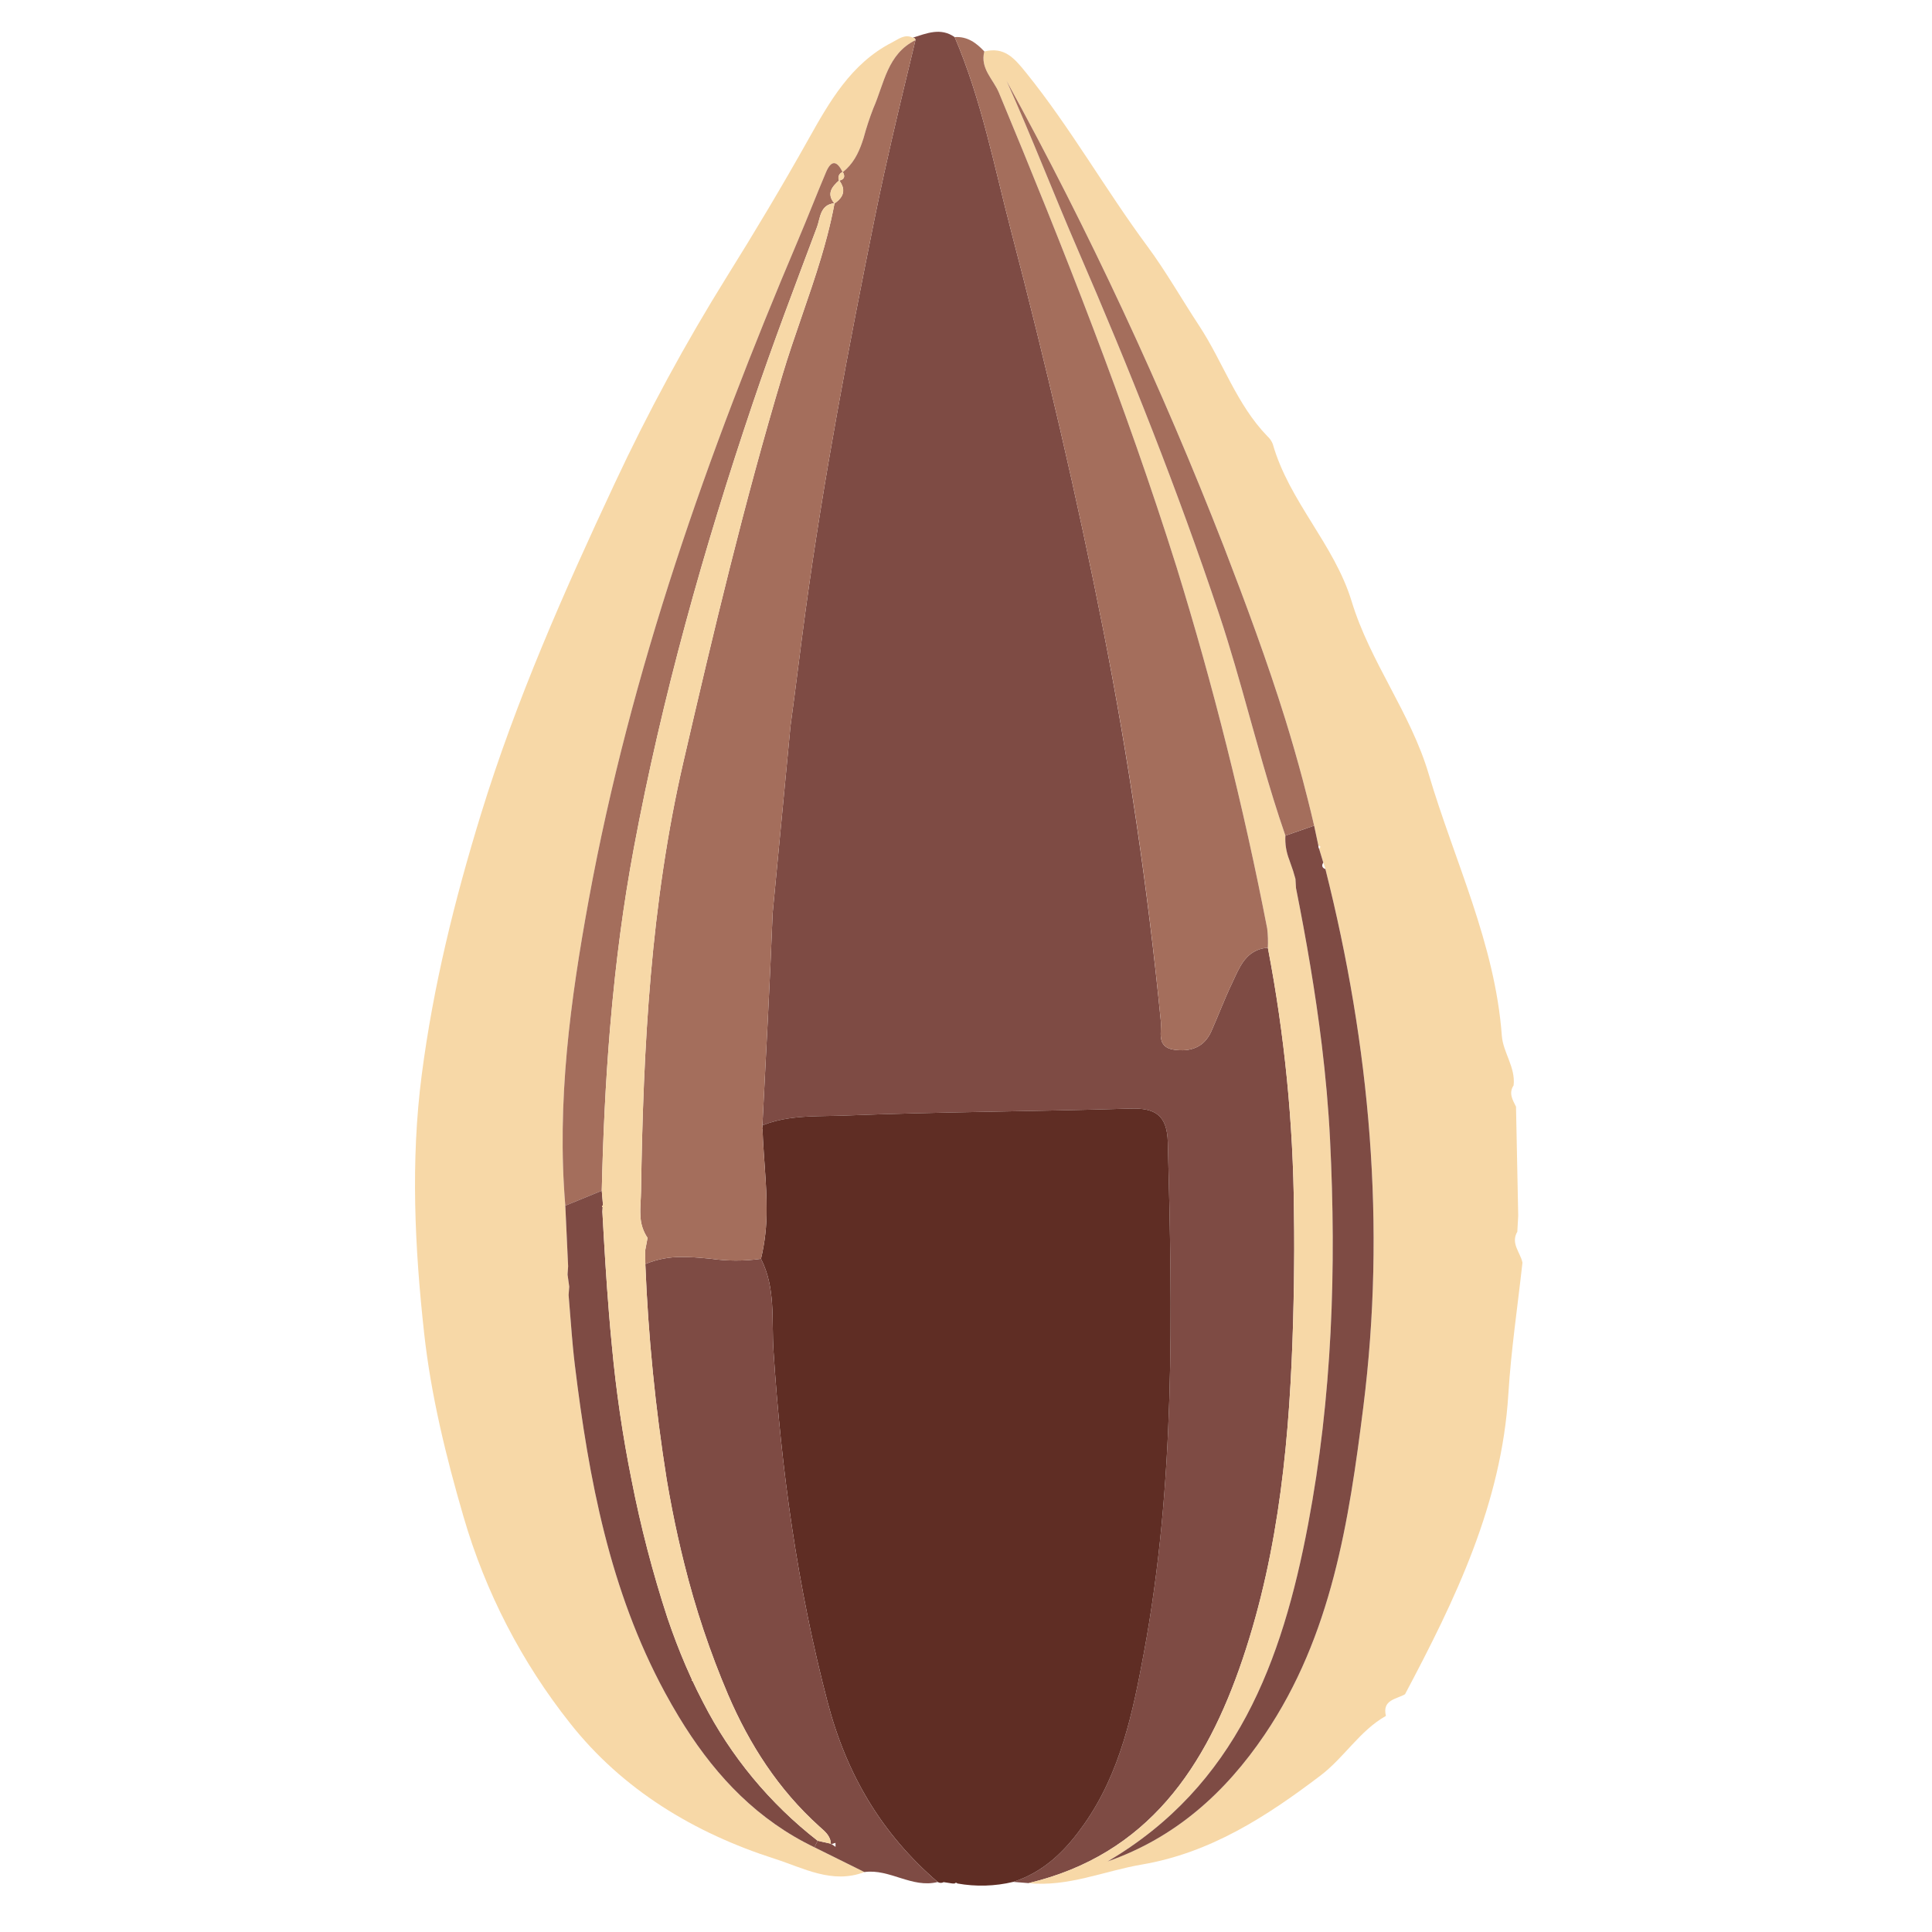
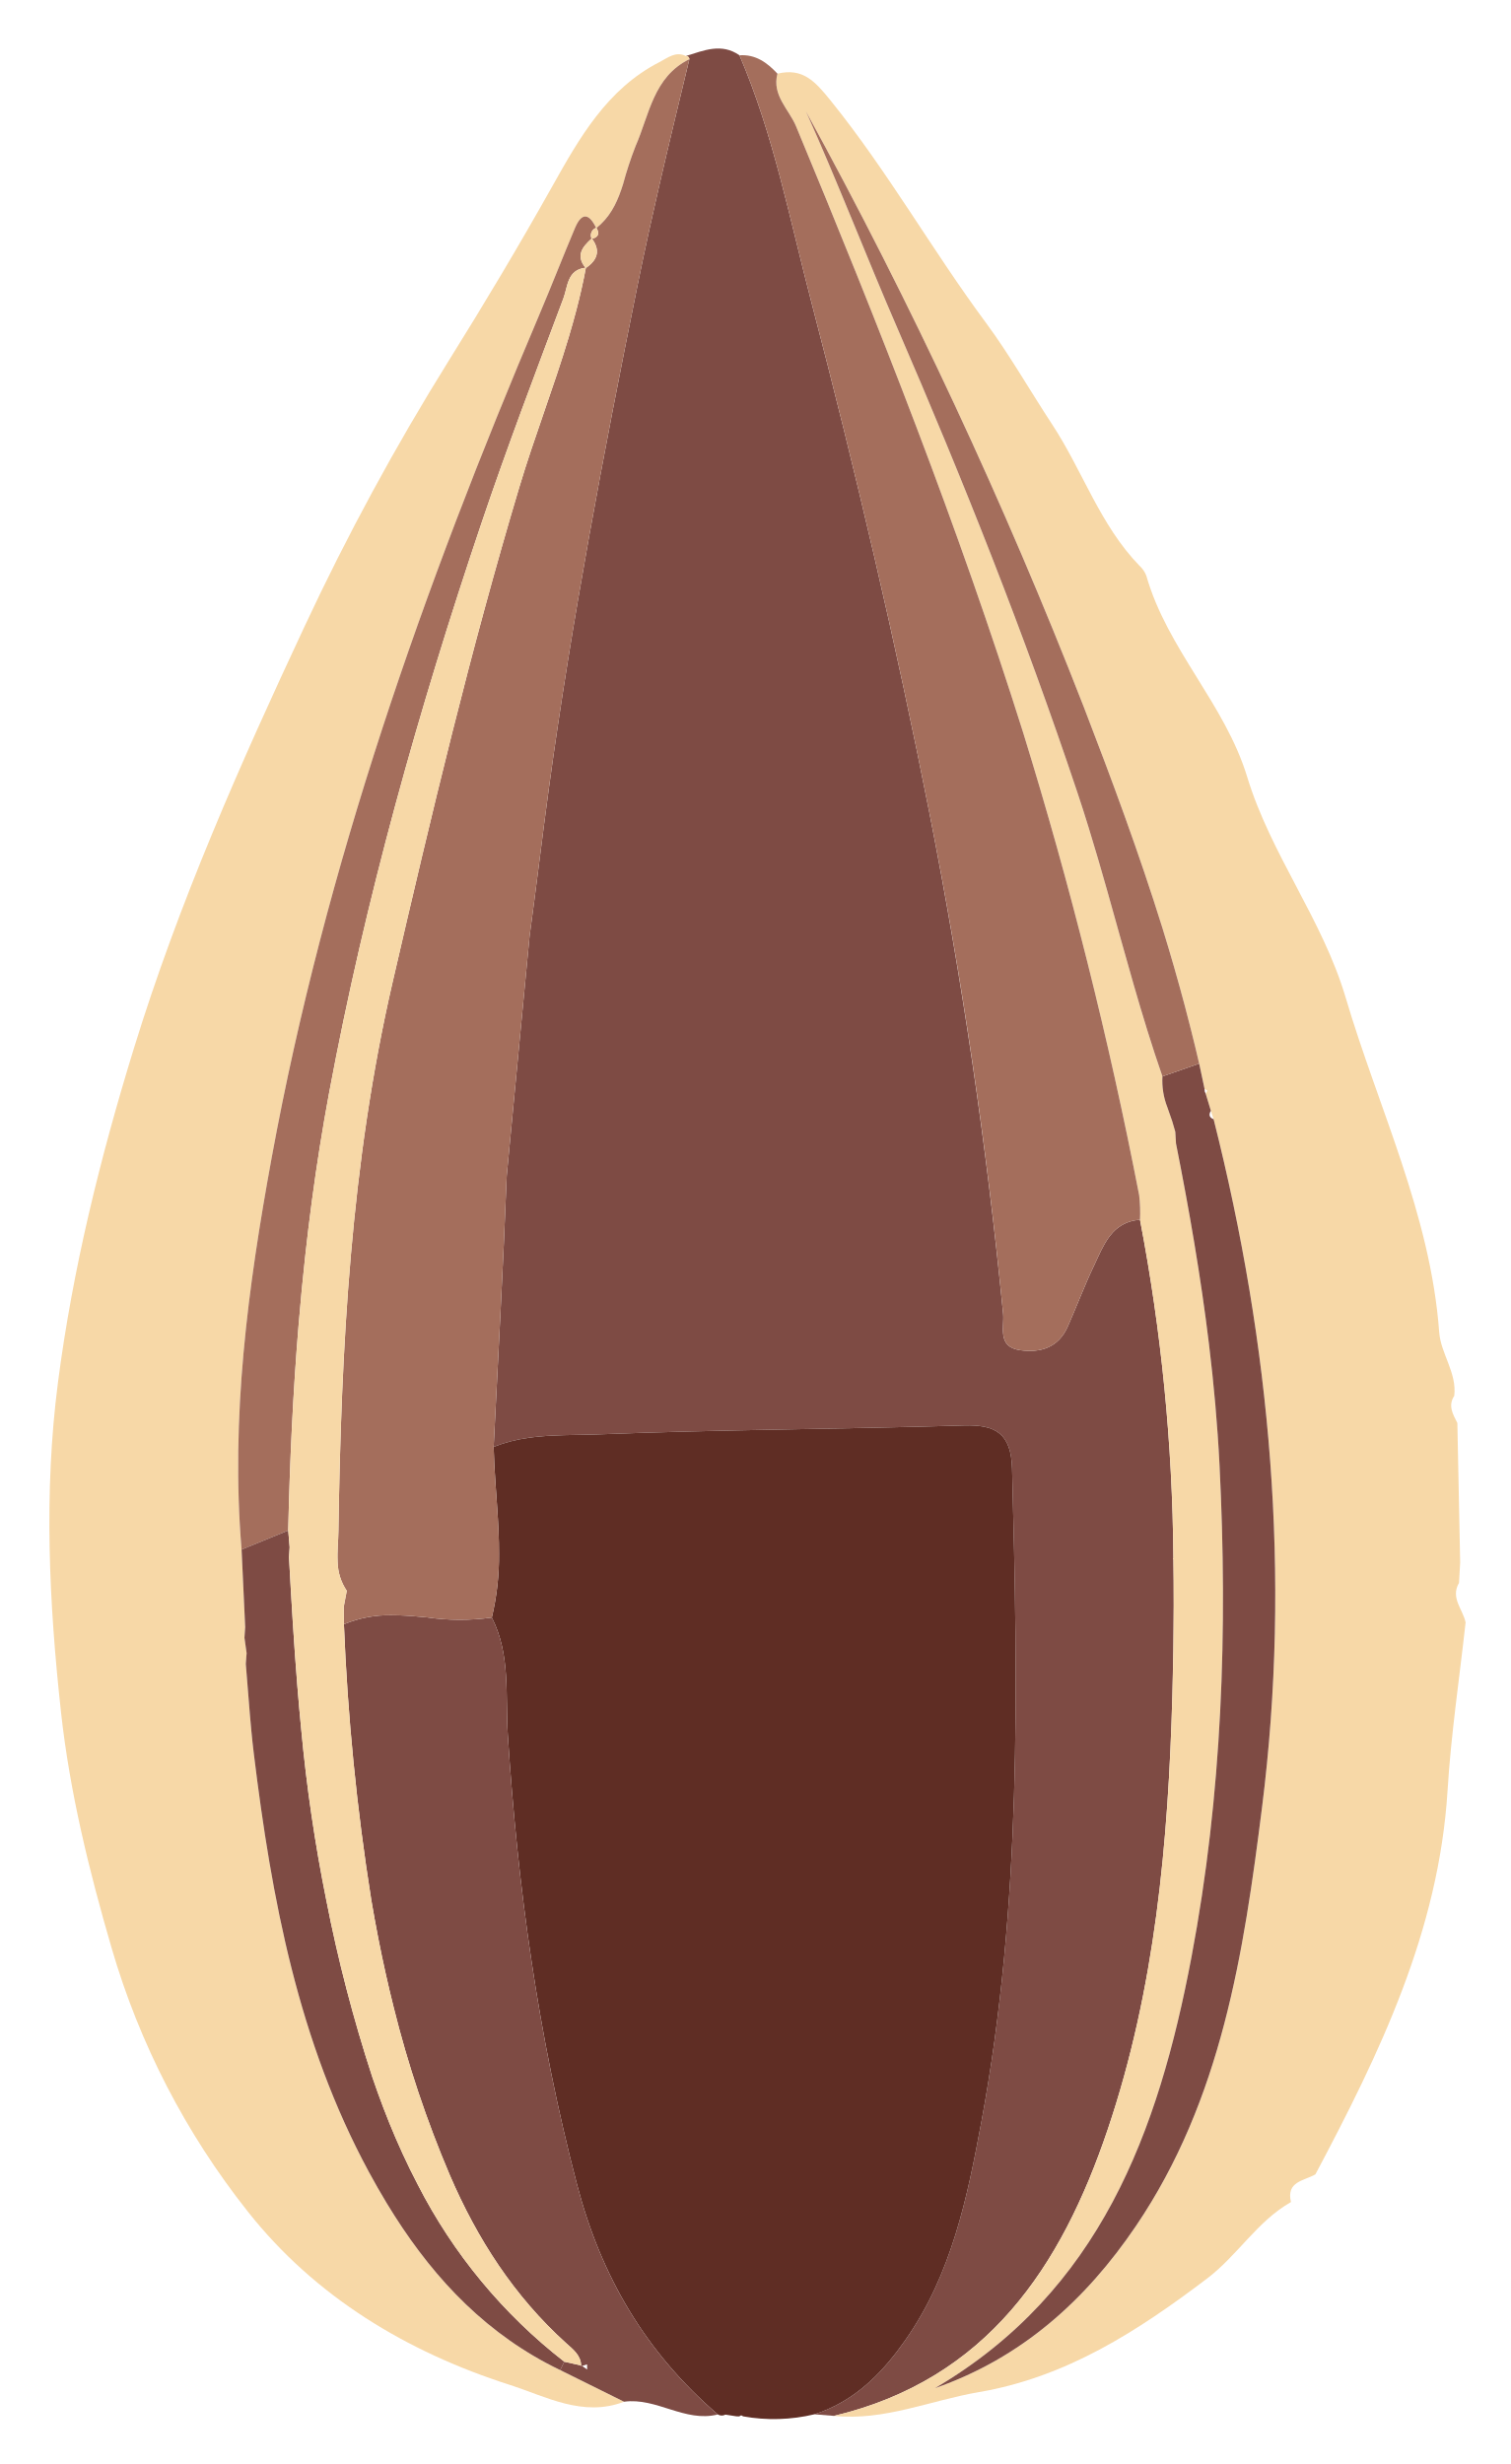
- <svg xmlns="http://www.w3.org/2000/svg" id="Layer_1" data-name="Layer 1" viewBox="0 0 500 500">
-   <defs>
-     <style>.cls-1{fill:none;}.cls-2{fill:#7e4b44;}.cls-3{fill:#5f2d24;}.cls-4{fill:#f7d8a7;}.cls-5{fill:#a46e5c;}</style>
-   </defs>
-   <path class="cls-1" d="M343.017,224.92q-.275-.847-.551-1.694C341.985,224.007,342.129,224.584,343.017,224.92Z" />
-   <path class="cls-1" d="M341.417,219.775l.114.375-.114-.375.324-.647s-.546-.342-.557-.348c.004.016.036.513.036.513Z" />
-   <path class="cls-1" d="M340.097,213.675l.01.046-.01-.046q-3.719,1.295-7.438,2.59Q336.379,214.97,340.097,213.675Z" />
-   <path class="cls-1" d="M177.297,446.909c8.357,13.088,18.854,24.142,33.483,31.181q6.465,3.198,12.929,6.396-6.464-3.198-12.925-6.399C196.151,471.05,185.654,459.996,177.297,446.909Z" />
-   <path class="cls-1" d="M167.214,322.338l-.103.543q.239-1.257.477-2.515A10.772,10.772,0,0,1,165.74,314.528a10.774,10.774,0,0,0,1.848,5.839Q167.4,321.353,167.214,322.338Z" />
-   <path class="cls-1" d="M147.293,332.781l.028.198-.022.289.022-.289Z" />
-   <path class="cls-1" d="M236.922,10.384l-0-0c-2.077,8.616-4.167,17.225-6.154,25.86C232.755,27.609,234.844,19,236.922,10.384Z" />
-   <path class="cls-1" d="M167.086,323.01l.024-.128.103-.543Z" />
-   <path class="cls-1" d="M332.659,216.265c-4.305-12.414-7.64-25.112-11.22-37.747,3.579,12.635,6.914,25.333,11.219,37.747a14.804,14.804,0,0,0,.996,6.222A14.795,14.795,0,0,1,332.659,216.265Z" />
-   <path class="cls-1" d="M216.221,476.928q-.503.163-1.005.326.511.354,1.021.707Q216.229,477.445,216.221,476.928Z" />
-   <path class="cls-1" d="M167.011,327.133a474.836,474.836,0,0,0,5.546,55.825,474.778,474.778,0,0,1-5.545-55.825,23.932,23.932,0,0,1,9.723-1.822A23.935,23.935,0,0,0,167.011,327.133Z" />
-   <path class="cls-2" d="M199.959,236.344c-.701,18.304-1.739,36.596-2.647,54.892a30.018,30.018,0,0,1,6.896-1.809c.778-.115,1.559-.207,2.342-.281.895-.084,1.792-.145,2.69-.191,3.143-.159,6.297-.128,9.395-.251,24.58-.975,49.194-1.039,73.784-1.799,6.628-.205,9.622,1.704,9.813,8.783,1.192,44.149,1.914,88.302-6.177,131.949-2.865,15.453-6.047,31.067-15.499,44.484-4.205,5.969-8.931,10.914-15.434,13.801a29.634,29.634,0,0,1-2.899,1.108q1.98.161,3.96.322c30.971-7.376,46.004-30.14,55.406-57.982,9.619-28.483,12.26-58.094,13.083-87.929q.251-9.073.272-18.131.006-4.906-.072-9.806a377.154,377.154,0,0,0-6.75-68.22,7.938,7.938,0,0,0-4.983,2.038,9.305,9.305,0,0,0-.959,1.031c-.053.066-.111.127-.163.194a13.356,13.356,0,0,0-.825,1.215c-.071.116-.142.233-.21.352q-.381.659-.724,1.352c-.516,1.039-.985,2.119-1.482,3.162-1.912,4.021-3.478,8.204-5.288,12.275-1.877,4.222-5.453,5.362-9.657,4.761-4.665-.668-3.145-4.688-3.408-7.365q-5.009-50.9-14.863-101.079c-6.851-34.702-14.934-69.207-23.887-103.429-4.398-16.811-7.689-34.066-14.607-50.189-3.648-2.558-7.241-.965-10.841.142a.65.65,0,0,1,.694.602l.002.038-0.0 0.0 0.0 0c-2.078,8.616-4.167,17.224-6.154,25.86q-.994,4.318-1.949,8.646-1.271,5.772-2.448,11.569c-6.82,33.736-13.247,67.524-17.9,101.633-1.352,9.907-2.525,19.838-3.884,29.744" />
-   <path class="cls-3" d="M265.122,485.923c6.502-2.887,11.229-7.832,15.434-13.801,9.452-13.417,12.634-29.031,15.499-44.484,8.091-43.647,7.369-87.8,6.177-131.949-.191-7.079-3.185-8.988-9.813-8.783-24.59.76-49.205.824-73.784,1.799-3.098.123-6.252.092-9.395.251-.898.045-1.795.106-2.69.191-.783.074-1.564.166-2.342.281a30.015,30.015,0,0,0-6.896,1.81c.113,4.842.575,9.688.858,14.532.095,1.615.169,3.229.205,4.843q.024,1.114.022,2.227a53.353,53.353,0,0,1-1.456,12.939c3.847,7.532,2.723,15.792,3.236,23.749,1.981,30.749,6.151,61.043,14.001,90.972,4.929,18.793,14.003,34.099,28.503,46.564a1.528,1.528,0,0,0,1.536.034l2.225.342.611.018a.432.432,0,0,1,.714-.015,35.241,35.241,0,0,0,14.457-.411l0-0h-0A29.624,29.624,0,0,0,265.122,485.923Z" />
-   <path class="cls-1" d="M209.239,288.956c-.898.045-1.795.106-2.69.191" />
-   <path class="cls-3" d="M204.207,289.427a30.018,30.018,0,0,0-6.896,1.809v0A30.015,30.015,0,0,1,204.207,289.427Z" />
-   <path class="cls-1" d="M206.549,289.147c-.783.074-1.564.166-2.342.281" />
-   <path class="cls-3" d="M262.222,487.031h0a29.634,29.634,0,0,0,2.899-1.108A29.624,29.624,0,0,1,262.222,487.031Z" />
-   <path class="cls-4" d="M392.343,286.411c-.88-1.76-1.954-3.498-.624-5.508.548-4.676-2.729-8.521-3.048-12.861-1.757-23.891-12.285-45.267-18.937-67.752-4.675-15.802-15.156-28.959-19.925-44.648-4.488-14.764-16.184-25.853-20.41-40.715a5.339,5.339,0,0,0-1.404-2.039c-7.976-8.215-11.492-19.225-17.667-28.605-4.45-6.76-8.653-14.154-13.345-20.486-10.923-14.739-19.949-30.772-31.501-45.065-3.11-3.848-5.592-6.653-10.736-5.413-1.161,4.395,2.336,7.216,3.773,10.674,16.778,40.364,32.838,81.001,45.961,122.722A891.121,891.121,0,0,1,327.949,240.302a30.168,30.168,0,0,1,.173,4.98l.002-0a377.319,377.319,0,0,1,6.748,68.222q.08,4.9.072,9.806-.01,9.057-.272,18.131c-.824,29.835-3.465,59.446-13.083,87.929-9.403,27.842-24.435,50.606-55.406,57.982,10.212,1.048,19.569-3.15,29.338-4.814,17.696-3.014,32.183-12.369,46.201-23.009,6.18-4.69,10.144-11.6,16.951-15.453-1.006-4.208,2.673-4.284,4.942-5.604,12.999-24.493,24.996-49.278,26.746-77.706.699-11.365,2.403-22.669,3.65-34-.537-2.651-3.117-4.961-1.333-7.999q.117-2.059.235-4.117M352.822,364.148c-3.711,29.488-8.182,59.163-25.524,84.766-10.222,15.092-23.166,26.704-40.655,32.823,33.328-19.607,45.176-51.755,51.893-87.238,6.244-32.982,7.348-66.185,5.68-99.549-.411-8.226-1.151-16.413-2.142-24.57-1.651-13.595-3.996-27.104-6.671-40.559q-.071-1.18-.141-2.361a41.299,41.299,0,0,0-1.315-4.12q-.15-.426-.295-.853a14.804,14.804,0,0,1-.996-6.222c-4.304-12.414-7.639-25.112-11.219-37.747-1.193-4.212-2.413-8.416-3.706-12.601q-1.108-3.587-2.294-7.152c-10.677-31.952-23.091-63.176-36.474-94.061-6.291-14.518-11.967-29.302-18.457-43.762A1022.448,1022.448,0,0,1,316.752,141.518c5.691,14.759,11.195,29.586,15.893,44.674q2.435,7.82,4.532,15.75.628,2.362,1.223,4.735.437,1.745.868,3.493.427,1.749.829,3.505h-0l.01.046q.537,2.527,1.077,5.051l.001.006c.011.007.557.348.557.348l-.324.647.114.375q.467,1.538.935,3.077l-0.0.001q.275.847.551,1.694c11.559,45.827,15.707,92.326,9.805,139.228Z" />
-   <path class="cls-4" d="M334.872,313.504a377.319,377.319,0,0,0-6.748-68.222l-.002 0v.002A377.154,377.154,0,0,1,334.872,313.504Z" />
-   <path class="cls-4" d="M334.872,313.504q.08,4.9.072,9.807Q334.95,318.404,334.872,313.504Z" />
-   <path class="cls-4" d="M177.297,446.909q-.836-1.309-1.644-2.644-1.847-3.051-3.562-6.228c-14.306-26.425-19.723-55.331-23.315-84.713-.184-1.508-.345-3.019-.49-4.531-.435-4.538-.733-9.093-1.131-13.635q.071-.944.144-1.889l.022-.289-.028-.198q-.204-1.459-.409-2.918.073-1.069.148-2.138-.365-7.85-.729-15.699c-2.245-26.78,1.287-53.148,6.099-79.357,10.85-59.097,30.726-115.362,54.126-170.493,2.485-5.855,4.786-11.789,7.263-17.648,1.37-3.241,2.873-2.89,4.258-.001.023-.011.035-.026.058-.037.009.016.014.03.023.046.314-.25.613-.507.892-.774.014-.013.025-.027.038-.04a13.234,13.234,0,0,0,1.528-1.755,15.433,15.433,0,0,0,1.208-1.968,21.216,21.216,0,0,0,.939-2.097c.278-.716.526-1.446.759-2.183a74.963,74.963,0,0,1,2.525-7.703c2.815-6.389,3.601-14.023,10.905-17.632a.65.65,0,0,0-.658-.642l-.038.002 0-0c-2.121-1.002-3.632.35-5.365,1.237-10.62,5.432-16.247,15.438-21.66,25.092-6.72,11.985-13.799,23.84-21.027,35.415a508.015,508.015,0,0,0-29.128,53.695c-13.006,27.793-25.483,55.936-34.569,85.49-6.83,22.213-12.357,44.526-15.341,67.547-2.893,22.312-1.806,44.661.627,66.781,1.765,16.054,5.639,31.917,10.223,47.622a156.008,156.008,0,0,0,27.542,53.339c13.613,17.259,32.168,28.43,53.03,35.11,7.339,2.35,14.823,6.604,23.152,3.413q-6.464-3.198-12.929-6.396C196.15,471.051,185.654,459.996,177.297,446.909Z" />
-   <path class="cls-4" d="M236.922,10.384l0-0a.65.65,0,0,0-.658-.642l-.038.002-0.0 0a.65.65,0,0,1,.695.602Z" />
-   <path class="cls-5" d="M285.561,163.22q9.891,50.1,14.863,101.079c.263,2.677-1.257,6.697,3.408,7.365,4.203.601,7.78-.539,9.657-4.761,1.81-4.071,3.376-8.255,5.288-12.275.496-1.043.966-2.123,1.482-3.162q.344-.693.724-1.352c.069-.119.139-.235.21-.352a13.356,13.356,0,0,1,.825-1.215c.052-.067.109-.128.163-.194a9.305,9.305,0,0,1,.959-1.031,7.945,7.945,0,0,1,4.983-2.04,30.167,30.167,0,0,0-.173-4.98,891.12,891.12,0,0,0-23.469-93.589c-13.123-41.721-29.182-82.358-45.961-122.722-1.437-3.458-4.934-6.278-3.773-10.674-2.08-2.23-4.41-3.944-7.679-3.716,6.918,16.124,10.209,33.379,14.607,50.189C270.627,94.014,278.71,128.518,285.561,163.22Z" />
-   <path class="cls-1" d="M322.18,248.353c-.053.066-.111.127-.163.194" />
-   <path class="cls-5" d="M328.121,245.284v-.002a7.945,7.945,0,0,0-4.983,2.04A7.938,7.938,0,0,1,328.121,245.284Z" />
-   <path class="cls-1" d="M321.192,249.762c-.071.116-.142.233-.21.352" />
-   <path class="cls-2" d="M214.177,440.499c-7.85-29.93-12.02-60.223-14.001-90.973-.513-7.957.611-16.217-3.236-23.749a46.104,46.104,0,0,1-13.122-.034c-1.896-.18-3.791-.352-5.682-.411q-.701-.022-1.402-.022a23.932,23.932,0,0,0-9.723,1.822,474.779,474.779,0,0,0,5.545,55.825q.667,3.936,1.434,7.852,1.367,6.961,3.091,13.854a224.662,224.662,0,0,0,11.355,33.938c5.546,12.927,13.022,24.52,23.53,34.016,1.392,1.258,2.972,2.408,3.054,4.529l.061.013.134.093q.503-.163,1.005-.326.008.517.016,1.034-.511-.354-1.021-.707l-.18.058c0-.058-.013-.108-.015-.165q-1.705-.379-3.409-.758-.412.847-.828,1.697,6.459,3.202,12.925,6.399c6.563-.904,12.302,4.261,18.971,2.578C228.18,474.598,219.106,459.292,214.177,440.499Z" />
-   <path class="cls-2" d="M215.081,477.162l-.045.151.18-.058-.134-.093-.061-.013v0Z" />
-   <path class="cls-5" d="M204.588,187.836c1.359-9.906,2.532-19.837,3.884-29.744,4.653-34.109,11.08-67.897,17.9-101.633q1.172-5.799,2.448-11.569.953-4.329,1.949-8.646c1.987-8.636,4.076-17.244,6.154-25.86v-0c-7.305,3.609-8.09,11.243-10.905,17.632a74.964,74.964,0,0,0-2.525,7.703c-.233.737-.481,1.467-.759,2.183a21.216,21.216,0,0,1-.939,2.097,15.427,15.427,0,0,1-1.208,1.968,13.229,13.229,0,0,1-1.528,1.755c-.013.013-.025.027-.038.04-.279.267-.578.524-.892.774.646,1.135.393,1.891-.909,2.203a5.372,5.372,0,0,1,.879,1.682c.469,1.652-.37,3.037-2.13,4.233v0q-.397,2.136-.876,4.246-.478,2.111-1.026,4.201-.734,2.809-1.571,5.588c-3.051,10.193-6.935,20.134-9.989,30.326-9.904,33.055-17.875,66.552-25.64,100.171-8.478,36.706-10.407,73.759-10.965,111.081-.008.505-.028,1.015-.053,1.527s-.054,1.027-.079,1.543c-.025.516-.046,1.033-.054,1.549q-.006.387-.002.774c.003.29.012.579.028.867a10.772,10.772,0,0,0,1.848,5.839q-.239,1.257-.477,2.515l-.038.2-.095.5q.016,1.776.033,3.551a23.935,23.935,0,0,1,9.723-1.822q.7-.001,1.402.022c1.89.06,3.786.232,5.682.411a46.104,46.104,0,0,0,13.122.034,53.353,53.353,0,0,0,1.456-12.939q.004-1.113-.022-2.227c-.035-1.614-.11-3.229-.205-4.843-.284-4.844-.746-9.69-.859-14.532l0-0c.908-18.296,1.946-36.588,2.647-54.892" />
-   <path class="cls-5" d="M167.073,323.082l.038-.2-.024.128Z" />
-   <path class="cls-5" d="M198.17,305.769c-.284-4.844-.745-9.69-.858-14.532v-0l-0.0 0C197.424,296.079,197.886,300.925,198.17,305.769Z" />
-   <path class="cls-1" d="M198.17,305.769c.095,1.615.169,3.229.205,4.843" />
-   <path class="cls-1" d="M218.128,44.536c.314-.25.613-.507.892-.774" />
-   <path class="cls-5" d="M219.058,43.722a13.229,13.229,0,0,0,1.528-1.755A13.234,13.234,0,0,1,219.058,43.722Z" />
-   <path class="cls-5" d="M220.586,41.967a15.427,15.427,0,0,0,1.208-1.968A15.433,15.433,0,0,1,220.586,41.967Z" />
-   <path class="cls-5" d="M183.818,325.744c-1.896-.18-3.791-.352-5.682-.411C180.026,325.392,181.922,325.564,183.818,325.744Z" />
-   <path class="cls-2" d="M342.466,223.227l-0-.001q-.467-1.538-.935-3.077l-.114-.375-.198-.482s-.032-.498-.036-.513l-.003-.002q-.537-2.528-1.074-5.055l-.01-.046q-3.719,1.295-7.438,2.59a14.795,14.795,0,0,0,.994,6.222q.144.427.295.853a41.299,41.299,0,0,1,1.315,4.12q.071,1.18.141,2.36c2.675,13.456,5.02,26.965,6.671,40.56.99,8.157,1.731,16.345,2.142,24.57,1.667,33.365.563,66.568-5.68,99.549-6.717,35.483-18.565,67.631-51.893,87.238,17.49-6.119,30.433-17.732,40.655-32.823,17.342-25.603,21.813-55.278,25.524-84.766,5.902-46.902,1.754-93.401-9.805-139.228C342.129,224.584,341.985,224.007,342.466,223.227Z" />
-   <path class="cls-2" d="M335.262,227.46q.07,1.181.141,2.361c2.675,13.455,5.021,26.964,6.671,40.559-1.651-13.595-3.996-27.104-6.671-40.56Q335.333,228.64,335.262,227.46Z" />
-   <path class="cls-2" d="M342.466,223.227l0-.001q-.468-1.538-.935-3.077.467,1.538.935,3.077Z" />
-   <path class="cls-2" d="M341.184,218.779l-.001-.006q-.541-2.522-1.077-5.051.537,2.528,1.074,5.055Z" />
-   <path class="cls-5" d="M340.097,213.675v-0q-.398-1.758-.829-3.505-.428-1.748-.868-3.493-.595-2.373-1.223-4.735-2.108-7.926-4.532-15.75c-4.698-15.088-10.202-29.916-15.893-44.674A1022.447,1022.447,0,0,0,260.508,20.942C266.999,35.402,272.675,50.186,278.966,64.704c13.382,30.885,25.797,62.109,36.474,94.061q1.191,3.564,2.294,7.152c1.292,4.185,2.513,8.389,3.706,12.601,3.579,12.635,6.915,25.333,11.22,37.747Q336.379,214.97,340.097,213.675Z" />
-   <path class="cls-1" d="M332.645,186.193q2.435,7.82,4.532,15.75" />
-   <path class="cls-5" d="M340.097,213.675h0q-.399-1.758-.829-3.505.427,1.749.829,3.505Z" />
-   <path class="cls-1" d="M339.267,210.17q-.428-1.748-.868-3.493" />
-   <path class="cls-5" d="M157.853,266.423q.576-6.936,1.331-13.854.607-5.534,1.34-11.057,1.471-11.044,3.51-22.032c7.324-39.176,18.081-77.457,30.81-115.185,5.162-15.3,10.918-30.402,16.591-45.524.873-2.327.752-5.771,4.463-6.171-2.014-2.46-.635-4.227,1.236-5.893a1.598,1.598,0,0,1,.773-2.124q.068-.032.139-.057c-1.384-2.889-2.887-3.24-4.258.001-2.477,5.859-4.777,11.792-7.263,17.648-23.4,55.132-43.276,111.397-54.126,170.493-4.812,26.209-8.344,52.577-6.099,79.357q4.719-1.932,9.437-3.863C156.06,294.214,156.7,280.294,157.853,266.423Z" />
-   <path class="cls-2" d="M181.974,440.579q-1.621-3.095-3.078-6.274-.73-1.589-1.422-3.197c-1.737-4.036-3.302-8.161-4.727-12.356a300.555,300.555,0,0,1-9.317-35.835,328.713,328.713,0,0,1-5.062-34.515q-.426-4.34-.776-8.689c-.706-8.697-1.22-17.416-1.693-26.135q.063-1.009.127-2.018-.143-1.699-.287-3.398-4.718,1.932-9.437,3.863.365,7.85.729,15.699-.073,1.069-.147,2.138.204,1.459.408,2.918l.028.198-.022.289q-.072.944-.143,1.888c.398,4.543.696,9.097,1.131,13.635.145,1.513.305,3.023.49,4.531,3.592,29.382,9.01,58.288,23.315,84.713q1.718,3.173,3.562,6.228.808,1.335,1.644,2.644c8.358,13.088,18.854,24.141,33.487,31.178q.418-.851.828-1.697A107.238,107.238,0,0,1,181.974,440.579Z" />
-   <path class="cls-2" d="M147.031,327.725q-.074,1.07-.148,2.138.206,1.459.409,2.918-.204-1.459-.408-2.918Q146.958,328.794,147.031,327.725Z" />
-   <path class="cls-2" d="M147.299,333.268q-.072.945-.144,1.889c.398,4.542.696,9.097,1.131,13.635-.435-4.538-.733-9.093-1.131-13.635Q147.227,334.213,147.299,333.268Z" />
-   <path class="cls-1" d="M210.783,478.087q.418-.851.828-1.697" />
-   <path class="cls-1" d="M155.739,308.162q-4.718,1.931-9.437,3.863" />
-   <path class="cls-1" d="M167.111,322.882l.103-.543" />
-   <path class="cls-1" d="M167.073,323.082l.038-.2" />
-   <path class="cls-4" d="M166.978,323.581l.076-.4.033-.172.127-.671q.187-.985.374-1.971a10.774,10.774,0,0,1-1.848-5.839c-.016-.288-.024-.578-.028-.867q-.005-.386.002-.774c.008-.516.029-1.033.054-1.549.025-.516.054-1.031.079-1.543.025-.512.045-1.022.053-1.527.559-37.321,2.487-74.375,10.965-111.081,7.765-33.619,15.736-67.116,25.64-100.171,3.054-10.192,6.938-20.134,9.989-30.326q.832-2.78,1.571-5.588.546-2.091,1.026-4.201.477-2.111.876-4.246l-.018.014c-.019-.023-.033-.045-.052-.068-3.711.4-3.59,3.845-4.463,6.171-5.673,15.122-11.428,30.224-16.591,45.524-12.729,37.727-23.486,76.009-30.81,115.185q-2.054,10.986-3.51,22.032-.736,5.522-1.34,11.057-.758,6.918-1.331,13.854c-1.153,13.871-1.792,27.792-2.114,41.74l-0.0 0q.143,1.699.287,3.398-.063,1.009-.126,2.018c.474,8.719.987,17.437,1.693,26.135q.353,4.349.776,8.689a328.713,328.713,0,0,0,5.062,34.515,300.555,300.555,0,0,0,9.317,35.835c1.425,4.195,2.99,8.32,4.727,12.356q.692,1.608,1.422,3.197,1.46,3.178,3.078,6.274a107.237,107.237,0,0,0,29.638,35.81l-0.0 0q1.705.38,3.409.758c-.082-2.122-1.662-3.271-3.054-4.529-10.508-9.497-17.985-21.09-23.53-34.016a224.66,224.66,0,0,1-11.355-33.938q-1.732-6.891-3.091-13.854-.769-3.916-1.434-7.852a474.836,474.836,0,0,1-5.546-55.825Q166.994,325.357,166.978,323.581Z" />
-   <path class="cls-4" d="M215.021,477.148c.002.057.015.107.015.165l.045-.151Z" />
-   <path class="cls-4" d="M215.021,477.148v-0q-1.705-.379-3.409-.758Q213.316,476.77,215.021,477.148Z" />
-   <path class="cls-4" d="M166.978,323.581q.016,1.776.033,3.551-.017-1.776-.033-3.551l.076-.4Z" />
-   <path class="cls-4" d="M167.054,323.182l-.076.4.095-.5.014-.072Z" />
-   <path class="cls-4" d="M155.739,308.162c.322-13.948.961-27.868,2.114-41.74-1.153,13.871-1.793,27.792-2.114,41.74Z" />
-   <path class="cls-1" d="M157.853,266.423q.576-6.936,1.331-13.854" />
-   <path class="cls-4" d="M155.899,313.578q.063-1.009.127-2.018-.143-1.699-.287-3.398.143,1.699.287,3.398Q155.962,312.569,155.899,313.578Z" />
-   <path class="cls-1" d="M172.746,418.752c1.425,4.195,2.99,8.32,4.727,12.356" />
-   <path class="cls-4" d="M181.974,440.579a107.239,107.239,0,0,0,29.638,35.811l0-0A107.237,107.237,0,0,1,181.974,440.579Z" />
-   <path class="cls-4" d="M178.895,434.305q1.46,3.178,3.078,6.274Q180.352,437.484,178.895,434.305Z" />
-   <path class="cls-1" d="M178.895,434.305q-.73-1.589-1.422-3.197" />
-   <path class="cls-4" d="M157.592,339.713c-.706-8.697-1.219-17.416-1.693-26.135q.063-1.009.126-2.018-.064,1.009-.127,2.018C156.372,322.297,156.886,331.016,157.592,339.713Z" />
-   <path class="cls-1" d="M158.367,348.402q-.426-4.34-.776-8.689" />
-   <path class="cls-4" d="M217.145,46.76c-.007-.019-.005-.034-.011-.052-1.871,1.666-3.249,3.433-1.236,5.893.029-.003.053-.01.083-.013V52.588l-.013.066c1.76-1.197,2.599-2.582,2.13-4.233a5.371,5.371,0,0,0-.879-1.682C217.193,46.745,217.173,46.754,217.145,46.76Z" />
-   <path class="cls-4" d="M218.099,48.421a5.372,5.372,0,0,0-.879-1.682v0A5.371,5.371,0,0,1,218.099,48.421Z" />
-   <path class="cls-4" d="M215.982,52.588v-0l-.007.018Z" />
-   <path class="cls-4" d="M215.975,52.605l-.024.063.018-.014v-0l.013-.066Z" />
-   <path class="cls-4" d="M215.982,52.588c-.03.003-.054.01-.083.013.019.023.033.045.052.068l.024-.063Z" />
-   <path class="cls-1" d="M215.95,52.668l.024-.063" />
-   <path class="cls-4" d="M217.134,46.708l.041-.037h0l0-0c.018.023.027.045.044.068,1.302-.312,1.554-1.068.909-2.203-.019.015-.035.032-.054.046l-.028-.056a1.598,1.598,0,0,0-.969,2.042Q217.102,46.639,217.134,46.708Z" />
-   <path class="cls-4" d="M218.089,44.536l-.015.046c.019-.015.035-.031.054-.046-.019.015-.035.031-.054.046Z" />
-   <path class="cls-4" d="M218.074,44.582c.019-.015.035-.031.054-.046-.009-.016-.014-.03-.023-.046l-.015.046Z" />
-   <path class="cls-4" d="M218.089,44.536l.015-.046c-.023.011-.036.026-.058.037l.028.056Z" />
-   <path class="cls-4" d="M217.175,46.67c.018.023.027.045.044.068V46.739c-.017-.023-.026-.045-.044-.068Z" />
-   <path class="cls-4" d="M217.145,46.76c.027-.006.047-.015.074-.021-.017-.023-.026-.045-.044-.068l-.015.045Z" />
-   <path class="cls-4" d="M217.16,46.715l.015-.045-.041.037c.006.019.004.034.011.052Z" />
-   <path class="cls-4" d="M217.175,46.67h-0l-.015.045Z" />
+ <svg xmlns="http://www.w3.org/2000/svg" viewBox="97.41 -1.59 305.68 498.68">
+   <path d="m343.017 224.92q-.275-.847-.551-1.694c-.481.78-.337 1.357.551 1.694zm-1.6-5.146.114.375-.114-.375.324-.647s-.546-.342-.557-.348c.004.016.036.513.036.513zm-1.321-6.099.01.046-.01-.046q-3.719 1.295-7.438 2.59 3.72-1.295 7.438-2.59zm-162.8 233.233c8.357 13.088 18.854 24.142 33.483 31.181q6.465 3.198 12.929 6.396-6.464-3.198-12.925-6.399c-14.632-7.037-25.129-18.09-33.487-31.178zm-10.083-124.57-.103.543q.239-1.257.477-2.515a10.772 10.772 0 0 1 -1.848-5.839 10.774 10.774 0 0 0 1.848 5.839q-.187.986-.374 1.971zm-19.921 10.443.028.198-.022.289.022-.289zm89.629-322.397-0-0c-2.077 8.616-4.167 17.225-6.154 25.86 1.987-8.635 4.076-17.244 6.154-25.86z" fill="none" />
+   <path d="m167.086 323.01.024-.128.103-.543zm165.572-106.745c-4.305-12.414-7.64-25.112-11.22-37.747 3.579 12.635 6.914 25.333 11.219 37.747a14.804 14.804 0 0 0 .996 6.222 14.795 14.795 0 0 1 -.994-6.222zm-116.437 260.663q-.503.163-1.005.326.511.354 1.021.707-.008-.517-.016-1.034zm-49.21-149.795a474.836 474.836 0 0 0 5.546 55.825 474.778 474.778 0 0 1 -5.545-55.825 23.932 23.932 0 0 1 9.723-1.822 23.935 23.935 0 0 0 -9.723 1.822z" fill="none" />
+   <path d="m199.959 236.344c-.701 18.304-1.739 36.596-2.647 54.892a30.018 30.018 0 0 1 6.896-1.809c.778-.115 1.559-.207 2.342-.281.895-.084 1.792-.145 2.69-.191 3.143-.159 6.297-.128 9.395-.251 24.58-.975 49.194-1.039 73.784-1.799 6.628-.205 9.622 1.704 9.813 8.783 1.192 44.149 1.914 88.302-6.177 131.949-2.865 15.453-6.047 31.067-15.499 44.484-4.205 5.969-8.931 10.914-15.434 13.801a29.634 29.634 0 0 1 -2.899 1.108q1.98.161 3.96.322c30.971-7.376 46.004-30.14 55.406-57.982 9.619-28.483 12.26-58.094 13.083-87.929q.251-9.073.272-18.131.006-4.906-.072-9.806a377.154 377.154 0 0 0 -6.75-68.22 7.938 7.938 0 0 0 -4.983 2.038 9.305 9.305 0 0 0 -.959 1.031c-.053.066-.111.127-.163.194a13.356 13.356 0 0 0 -.825 1.215c-.071.116-.142.233-.21.352q-.381.659-.724 1.352c-.516 1.039-.985 2.119-1.482 3.162-1.912 4.021-3.478 8.204-5.288 12.275-1.877 4.222-5.453 5.362-9.657 4.761-4.665-.668-3.145-4.688-3.408-7.365q-5.009-50.9-14.863-101.079c-6.851-34.702-14.934-69.207-23.887-103.429-4.398-16.811-7.689-34.066-14.607-50.189-3.648-2.558-7.241-.965-10.841.142a.65.65 0 0 1 .694.602l.002.038-0.0 0.0 0.0 0c-2.078 8.616-4.167 17.224-6.154 25.86q-.994 4.318-1.949 8.646-1.271 5.772-2.448 11.569c-6.82 33.736-13.247 67.524-17.9 101.633-1.352 9.907-2.525 19.838-3.884 29.744" fill="#7e4b44" />
+   <path d="m265.122 485.923c6.502-2.887 11.229-7.832 15.434-13.801 9.452-13.417 12.634-29.031 15.499-44.484 8.091-43.647 7.369-87.8 6.177-131.949-.191-7.079-3.185-8.988-9.813-8.783-24.59.76-49.205.824-73.784 1.799-3.098.123-6.252.092-9.395.251-.898.045-1.795.106-2.69.191-.783.074-1.564.166-2.342.281a30.015 30.015 0 0 0 -6.896 1.81c.113 4.842.575 9.688.858 14.532.095 1.615.169 3.229.205 4.843q.024 1.114.022 2.227a53.353 53.353 0 0 1 -1.456 12.939c3.847 7.532 2.723 15.792 3.236 23.749 1.981 30.749 6.151 61.043 14.001 90.972 4.929 18.793 14.003 34.099 28.503 46.564a1.528 1.528 0 0 0 1.536.034l2.225.342.611.018a.432.432 0 0 1 .714-.015 35.241 35.241 0 0 0 14.457-.411l0-0h-0a29.624 29.624 0 0 0 2.899-1.108z" fill="#5f2d24" />
+   <path d="m209.239 288.956c-.898.045-1.795.106-2.69.191" fill="none" />
+   <path d="m204.207 289.427a30.018 30.018 0 0 0 -6.896 1.809v0a30.015 30.015 0 0 1 6.896-1.81z" fill="#5f2d24" />
+   <path d="m206.549 289.147c-.783.074-1.564.166-2.342.281" fill="none" />
+   <path d="m262.222 487.031h0a29.634 29.634 0 0 0 2.899-1.108 29.624 29.624 0 0 1 -2.899 1.108z" fill="#5f2d24" />
+   <path d="m392.343 286.411c-.88-1.76-1.954-3.498-.624-5.508.548-4.676-2.729-8.521-3.048-12.861-1.757-23.891-12.285-45.267-18.937-67.752-4.675-15.802-15.156-28.959-19.925-44.648-4.488-14.764-16.184-25.853-20.41-40.715a5.339 5.339 0 0 0 -1.404-2.039c-7.976-8.215-11.492-19.225-17.667-28.605-4.45-6.76-8.653-14.154-13.345-20.486-10.923-14.739-19.949-30.772-31.501-45.065-3.11-3.848-5.592-6.653-10.736-5.413-1.161 4.395 2.336 7.216 3.773 10.674 16.778 40.364 32.838 81.001 45.961 122.722a891.121 891.121 0 0 1 23.469 93.589 30.168 30.168 0 0 1 .173 4.98l.002-0a377.319 377.319 0 0 1 6.748 68.222q.08 4.9.072 9.806-.01 9.057-.272 18.131c-.824 29.835-3.465 59.446-13.083 87.929-9.403 27.842-24.435 50.606-55.406 57.982 10.212 1.048 19.569-3.15 29.338-4.814 17.696-3.014 32.183-12.369 46.201-23.009 6.18-4.69 10.144-11.6 16.951-15.453-1.006-4.208 2.673-4.284 4.942-5.604 12.999-24.493 24.996-49.278 26.746-77.706.699-11.365 2.403-22.669 3.65-34-.537-2.651-3.117-4.961-1.333-7.999q.117-2.059.235-4.117m-40.089 49.499c-3.711 29.488-8.182 59.163-25.524 84.766-10.222 15.092-23.166 26.704-40.655 32.823 33.328-19.607 45.176-51.755 51.893-87.238 6.244-32.982 7.348-66.185 5.68-99.549-.411-8.226-1.151-16.413-2.142-24.57-1.651-13.595-3.996-27.104-6.671-40.559q-.071-1.18-.141-2.361a41.299 41.299 0 0 0 -1.315-4.12q-.15-.426-.295-.853a14.804 14.804 0 0 1 -.996-6.222c-4.304-12.414-7.639-25.112-11.219-37.747-1.193-4.212-2.413-8.416-3.706-12.601q-1.108-3.587-2.294-7.152c-10.677-31.952-23.091-63.176-36.474-94.061-6.291-14.518-11.967-29.302-18.457-43.762a1022.448 1022.448 0 0 1 56.244 120.576c5.691 14.759 11.195 29.586 15.893 44.674q2.435 7.82 4.532 15.75.628 2.362 1.223 4.735.437 1.745.868 3.493.427 1.749.829 3.505h-0l.01.046q.537 2.527 1.077 5.051l.001.006c.011.007.557.348.557.348l-.324.647.114.375q.467 1.538.935 3.077l-0.0.001q.275.847.551 1.694c11.559 45.827 15.707 92.326 9.805 139.228z" fill="#f7d8a7" />
+   <path d="m334.872 313.504a377.319 377.319 0 0 0 -6.748-68.222l-.002 0v.002a377.154 377.154 0 0 1 6.75 68.22zm0 0q.08 4.9.072 9.807.006-4.906-.072-9.807zm-157.575 133.405q-.836-1.309-1.644-2.644-1.847-3.051-3.562-6.228c-14.306-26.425-19.723-55.331-23.315-84.713-.184-1.508-.345-3.019-.49-4.531-.435-4.538-.733-9.093-1.131-13.635q.071-.944.144-1.889l.022-.289-.028-.198q-.204-1.459-.409-2.918.073-1.069.148-2.138-.365-7.85-.729-15.699c-2.245-26.78 1.287-53.148 6.099-79.357 10.85-59.097 30.726-115.362 54.126-170.493 2.485-5.855 4.786-11.789 7.263-17.648 1.37-3.241 2.873-2.89 4.258-.001.023-.011.035-.026.058-.037.009.016.014.03.023.046.314-.25.613-.507.892-.774.014-.013.025-.027.038-.04a13.234 13.234 0 0 0 1.528-1.755 15.433 15.433 0 0 0 1.208-1.968 21.216 21.216 0 0 0 .939-2.097c.278-.716.526-1.446.759-2.183a74.963 74.963 0 0 1 2.525-7.703c2.815-6.389 3.601-14.023 10.905-17.632a.65.65 0 0 0 -.658-.642l-.038.002 0-0c-2.121-1.002-3.632.35-5.365 1.237-10.62 5.432-16.247 15.438-21.66 25.092-6.72 11.985-13.799 23.84-21.027 35.415a508.015 508.015 0 0 0 -29.128 53.695c-13.006 27.793-25.483 55.936-34.569 85.49-6.83 22.213-12.357 44.526-15.341 67.547-2.893 22.312-1.806 44.661.627 66.781 1.765 16.054 5.639 31.917 10.223 47.622a156.008 156.008 0 0 0 27.542 53.339c13.613 17.259 32.168 28.43 53.03 35.11 7.339 2.35 14.823 6.604 23.152 3.413q-6.464-3.198-12.929-6.396c-14.629-7.039-25.125-18.093-33.483-31.181z" fill="#f7d8a7" />
+   <path d="m236.922 10.384 0-0a.65.65 0 0 0 -.658-.642l-.038.002-0.0 0a.65.65 0 0 1 .695.602z" fill="#f7d8a7" />
+   <path d="m285.561 163.22q9.891 50.1 14.863 101.079c.263 2.677-1.257 6.697 3.408 7.365 4.203.601 7.78-.539 9.657-4.761 1.81-4.071 3.376-8.255 5.288-12.275.496-1.043.966-2.123 1.482-3.162q.344-.693.724-1.352c.069-.119.139-.235.21-.352a13.356 13.356 0 0 1 .825-1.215c.052-.067.109-.128.163-.194a9.305 9.305 0 0 1 .959-1.031 7.945 7.945 0 0 1 4.983-2.04 30.167 30.167 0 0 0 -.173-4.98 891.12 891.12 0 0 0 -23.469-93.589c-13.123-41.721-29.182-82.358-45.961-122.722-1.437-3.458-4.934-6.278-3.773-10.674-2.08-2.23-4.41-3.944-7.679-3.716 6.918 16.124 10.209 33.379 14.607 50.189 8.954 34.222 17.037 68.727 23.887 103.429z" fill="#a46e5c" />
+   <path d="m322.18 248.353c-.053.066-.111.127-.163.194" fill="none" />
+   <path d="m328.121 245.284v-.002a7.945 7.945 0 0 0 -4.983 2.04 7.938 7.938 0 0 1 4.983-2.038z" fill="#a46e5c" />
+   <path d="m321.192 249.762c-.071.116-.142.233-.21.352" fill="none" />
+   <path d="m214.177 440.499c-7.85-29.93-12.02-60.223-14.001-90.973-.513-7.957.611-16.217-3.236-23.749a46.104 46.104 0 0 1 -13.122-.034c-1.896-.18-3.791-.352-5.682-.411q-.701-.022-1.402-.022a23.932 23.932 0 0 0 -9.723 1.822 474.779 474.779 0 0 0 5.545 55.825q.667 3.936 1.434 7.852 1.367 6.961 3.091 13.854a224.662 224.662 0 0 0 11.355 33.938c5.546 12.927 13.022 24.52 23.53 34.016 1.392 1.258 2.972 2.408 3.054 4.529l.061.013.134.093q.503-.163 1.005-.326.008.517.016 1.034-.511-.354-1.021-.707l-.18.058c0-.058-.013-.108-.015-.165q-1.705-.379-3.409-.758-.412.847-.828 1.697 6.459 3.202 12.925 6.399c6.563-.904 12.302 4.261 18.971 2.578-14.499-12.465-23.573-27.772-28.502-46.564z" fill="#7e4b44" />
+   <path d="m215.081 477.162-.045.151.18-.058-.134-.093-.061-.013v0z" fill="#7e4b44" />
+   <path d="m204.588 187.836c1.359-9.906 2.532-19.837 3.884-29.744 4.653-34.109 11.08-67.897 17.9-101.633q1.172-5.799 2.448-11.569.953-4.329 1.949-8.646c1.987-8.636 4.076-17.244 6.154-25.86v-0c-7.305 3.609-8.09 11.243-10.905 17.632a74.964 74.964 0 0 0 -2.525 7.703c-.233.737-.481 1.467-.759 2.183a21.216 21.216 0 0 1 -.939 2.097 15.427 15.427 0 0 1 -1.208 1.968 13.229 13.229 0 0 1 -1.528 1.755c-.013.013-.025.027-.038.04-.279.267-.578.524-.892.774.646 1.135.393 1.891-.909 2.203a5.372 5.372 0 0 1 .879 1.682c.469 1.652-.37 3.037-2.13 4.233v0q-.397 2.136-.876 4.246-.478 2.111-1.026 4.201-.734 2.809-1.571 5.588c-3.051 10.193-6.935 20.134-9.989 30.326-9.904 33.055-17.875 66.552-25.64 100.171-8.478 36.706-10.407 73.759-10.965 111.081-.008.505-.028 1.015-.053 1.527s-.054 1.027-.079 1.543c-.025.516-.046 1.033-.054 1.549q-.006.387-.002.774c.003.29.012.579.028.867a10.772 10.772 0 0 0 1.848 5.839q-.239 1.257-.477 2.515l-.038.2-.095.5q.016 1.776.033 3.551a23.935 23.935 0 0 1 9.723-1.822q.7-.001 1.402.022c1.89.06 3.786.232 5.682.411a46.104 46.104 0 0 0 13.122.034 53.353 53.353 0 0 0 1.456-12.939q.004-1.113-.022-2.227c-.035-1.614-.11-3.229-.205-4.843-.284-4.844-.746-9.69-.859-14.532l0-0c.908-18.296 1.946-36.588 2.647-54.892" fill="#a46e5c" />
+   <path d="m167.073 323.082.038-.2-.024.128zm31.097-17.313c-.284-4.844-.745-9.69-.858-14.532v-0l-0.0 0c.113 4.842.575 9.688.859 14.532z" fill="#a46e5c" />
+   <path d="m198.17 305.769c.095 1.615.169 3.229.205 4.843m19.754-266.076c.314-.25.613-.507.892-.774" fill="none" />
+   <path d="m219.058 43.722a13.229 13.229 0 0 0 1.528-1.755 13.234 13.234 0 0 1 -1.528 1.755zm1.528-1.755a15.427 15.427 0 0 0 1.208-1.968 15.433 15.433 0 0 1 -1.208 1.968zm-36.768 283.777c-1.896-.18-3.791-.352-5.682-.411 1.89.06 3.786.232 5.682.411z" fill="#a46e5c" />
+   <path d="m342.466 223.227-0-.001-.935-3.077-.114-.375-.198-.482s-.032-.498-.036-.513l-.003-.002q-.537-2.528-1.074-5.055l-.01-.046q-3.719 1.295-7.438 2.59a14.795 14.795 0 0 0 .994 6.222q.144.427.295.853a41.299 41.299 0 0 1 1.315 4.12q.071 1.18.141 2.36c2.675 13.456 5.02 26.965 6.671 40.56.99 8.157 1.731 16.345 2.142 24.57 1.667 33.365.563 66.568-5.68 99.549-6.717 35.483-18.565 67.631-51.893 87.238 17.49-6.119 30.433-17.732 40.655-32.823 17.342-25.603 21.813-55.278 25.524-84.766 5.902-46.902 1.754-93.401-9.805-139.228-.888-.336-1.032-.914-.551-1.694z" fill="#7e4b44" />
+   <path d="m335.262 227.46q.07 1.181.141 2.361c2.675 13.455 5.021 26.964 6.671 40.559-1.651-13.595-3.996-27.104-6.671-40.56q-.071-1.18-.141-2.36zm7.204-4.233 0-.001q-.468-1.538-.935-3.077.467 1.538.935 3.077zm-1.282-4.448-.001-.006q-.541-2.522-1.077-5.051.537 2.528 1.074 5.055z" fill="#7e4b44" />
+   <path d="m340.097 213.675v-0q-.398-1.758-.829-3.505-.428-1.748-.868-3.493-.595-2.373-1.223-4.735-2.108-7.926-4.532-15.75c-4.698-15.088-10.202-29.916-15.893-44.674a1022.447 1022.447 0 0 0 -56.244-120.576c6.491 14.46 12.167 29.244 18.457 43.762 13.382 30.885 25.797 62.109 36.474 94.061q1.191 3.564 2.294 7.152c1.292 4.185 2.513 8.389 3.706 12.601 3.579 12.635 6.915 25.333 11.22 37.747q3.72-1.295 7.438-2.59z" fill="#a46e5c" />
+   <path d="m332.645 186.193q2.435 7.82 4.532 15.75" fill="none" />
+   <path d="m340.097 213.675h0q-.399-1.758-.829-3.505.427 1.749.829 3.505z" fill="#a46e5c" />
+   <path d="m339.267 210.17q-.428-1.748-.868-3.493" fill="none" />
+   <path d="m157.853 266.423q.576-6.936 1.331-13.854.607-5.534 1.34-11.057 1.471-11.044 3.51-22.032c7.324-39.176 18.081-77.457 30.81-115.185 5.162-15.3 10.918-30.402 16.591-45.524.873-2.327.752-5.771 4.463-6.171-2.014-2.46-.635-4.227 1.236-5.893a1.598 1.598 0 0 1 .773-2.124q.068-.032.139-.057c-1.384-2.889-2.887-3.24-4.258.001-2.477 5.859-4.777 11.792-7.263 17.648-23.4 55.132-43.276 111.397-54.126 170.493-4.812 26.209-8.344 52.577-6.099 79.357q4.719-1.932 9.437-3.863c.322-13.948.961-27.868 2.114-41.74z" fill="#a46e5c" />
+   <path d="m181.974 440.579q-1.621-3.095-3.078-6.274-.73-1.589-1.422-3.197c-1.737-4.036-3.302-8.161-4.727-12.356a300.555 300.555 0 0 1 -9.317-35.835 328.713 328.713 0 0 1 -5.062-34.515q-.426-4.34-.776-8.689c-.706-8.697-1.22-17.416-1.693-26.135q.063-1.009.127-2.018-.143-1.699-.287-3.398-4.718 1.932-9.437 3.863.365 7.85.729 15.699-.073 1.069-.147 2.138l.408 2.918.028.198-.022.289q-.072.944-.143 1.888c.398 4.543.696 9.097 1.131 13.635.145 1.513.305 3.023.49 4.531 3.592 29.382 9.01 58.288 23.315 84.713q1.718 3.173 3.562 6.228.808 1.335 1.644 2.644c8.358 13.088 18.854 24.141 33.487 31.178q.418-.851.828-1.697a107.238 107.238 0 0 1 -29.638-35.811z" fill="#7e4b44" />
+   <path d="m147.031 327.725q-.074 1.07-.148 2.138.206 1.459.409 2.918-.204-1.459-.408-2.918.073-1.069.147-2.138zm.268 5.543q-.072.945-.144 1.889c.398 4.542.696 9.097 1.131 13.635-.435-4.538-.733-9.093-1.131-13.635q.072-.944.143-1.888z" fill="#7e4b44" />
+   <path d="m210.783 478.087q.418-.851.828-1.697m-55.873-168.228-9.437 3.863m20.809 10.856.103-.543m-.141.743.038-.2" fill="none" />
+   <path d="m166.978 323.581.076-.4.033-.172.127-.671q.187-.985.374-1.971a10.774 10.774 0 0 1 -1.848-5.839c-.016-.288-.024-.578-.028-.867q-.005-.386.002-.774c.008-.516.029-1.033.054-1.549.025-.516.054-1.031.079-1.543.025-.512.045-1.022.053-1.527.559-37.321 2.487-74.375 10.965-111.081 7.765-33.619 15.736-67.116 25.64-100.171 3.054-10.192 6.938-20.134 9.989-30.326q.832-2.78 1.571-5.588.546-2.091 1.026-4.201.477-2.111.876-4.246l-.018.014c-.019-.023-.033-.045-.052-.068-3.711.4-3.59 3.845-4.463 6.171-5.673 15.122-11.428 30.224-16.591 45.524-12.729 37.727-23.486 76.009-30.81 115.185q-2.054 10.986-3.51 22.032-.736 5.522-1.34 11.057-.758 6.918-1.331 13.854c-1.153 13.871-1.792 27.792-2.114 41.74l-0.0 0q.143 1.699.287 3.398-.063 1.009-.126 2.018c.474 8.719.987 17.437 1.693 26.135q.353 4.349.776 8.689a328.713 328.713 0 0 0 5.062 34.515 300.555 300.555 0 0 0 9.317 35.835c1.425 4.195 2.99 8.32 4.727 12.356q.692 1.608 1.422 3.197 1.46 3.178 3.078 6.274a107.237 107.237 0 0 0 29.638 35.81l-0.0 0q1.705.38 3.409.758c-.082-2.122-1.662-3.271-3.054-4.529-10.508-9.497-17.985-21.09-23.53-34.016a224.66 224.66 0 0 1 -11.355-33.938q-1.732-6.891-3.091-13.854-.769-3.916-1.434-7.852a474.836 474.836 0 0 1 -5.546-55.825q-.017-1.776-.033-3.551zm48.043 153.567c.002.057.015.107.015.165l.045-.151z" fill="#f7d8a7" />
+   <path d="m215.021 477.148v-0q-1.705-.379-3.409-.758 1.705.38 3.409.758zm-48.043-153.567q.016 1.776.033 3.551-.017-1.776-.033-3.551l.076-.4z" fill="#f7d8a7" />
+   <path d="m167.054 323.182-.076.4.095-.5.014-.072zm-11.315-15.019c.322-13.948.961-27.868 2.114-41.74-1.153 13.871-1.793 27.792-2.114 41.74z" fill="#f7d8a7" />
+   <path d="m157.853 266.423q.576-6.936 1.331-13.854" fill="none" />
+   <path d="m155.899 313.578q.063-1.009.127-2.018-.143-1.699-.287-3.398.143 1.699.287 3.398-.063 1.009-.127 2.018z" fill="#f7d8a7" />
+   <path d="m172.746 418.752c1.425 4.195 2.99 8.32 4.727 12.356" fill="none" />
+   <path d="m181.974 440.579a107.239 107.239 0 0 0 29.638 35.811l0-0a107.237 107.237 0 0 1 -29.638-35.811zm-3.078-6.274q1.46 3.178 3.078 6.274-1.621-3.095-3.078-6.274z" fill="#f7d8a7" />
+   <path d="m178.895 434.305q-.73-1.589-1.422-3.197" fill="none" />
+   <path d="m157.592 339.713c-.706-8.697-1.219-17.416-1.693-26.135q.063-1.009.126-2.018-.064 1.009-.127 2.018c.474 8.719.987 17.438 1.693 26.135z" fill="#f7d8a7" />
+   <path d="m158.367 348.402q-.426-4.34-.776-8.689" fill="none" />
+   <path d="m217.145 46.76c-.007-.019-.005-.034-.011-.052-1.871 1.666-3.249 3.433-1.236 5.893.029-.003.053-.01.083-.013v0l-.013.066c1.76-1.197 2.599-2.582 2.13-4.233a5.371 5.371 0 0 0 -.879-1.682c-.027.006-.047.015-.074.021z" fill="#f7d8a7" />
+   <path d="m218.099 48.421a5.372 5.372 0 0 0 -.879-1.682v0a5.371 5.371 0 0 1 .879 1.682zm-2.117 4.167v-0l-.007.018z" fill="#f7d8a7" />
+   <path d="m215.975 52.605-.024.063.018-.014v-0l.013-.066z" fill="#f7d8a7" />
+   <path d="m215.982 52.588c-.03.003-.054.01-.083.013.019.023.033.045.052.068l.024-.063z" fill="#f7d8a7" />
+   <path d="m215.95 52.668.024-.063" fill="none" />
+   <g fill="#f7d8a7">
+     <path d="m217.134 46.708.041-.037 0-0c.018.023.027.045.044.068 1.302-.312 1.554-1.068.909-2.203-.019.015-.035.032-.054.046l-.028-.056a1.598 1.598 0 0 0 -.969 2.042q.025.071.057.139z" />
+     <path d="m218.089 44.536-.015.046c.019-.015.035-.031.054-.046-.019.015-.035.031-.054.046z" />
+     <path d="m218.074 44.582c.019-.015.035-.031.054-.046-.009-.016-.014-.03-.023-.046l-.015.046z" />
+     <path d="m218.089 44.536.015-.046c-.023.011-.036.026-.058.037l.028.056zm-.914 2.135c.018.023.027.045.044.068v-0c-.017-.023-.026-.045-.044-.068z" />
+     <path d="m217.145 46.76c.027-.006.047-.015.074-.021-.017-.023-.026-.045-.044-.068l-.015.045z" />
+     <path d="m217.16 46.715.015-.045-.041.037c.006.019.004.034.011.052z" />
+     <path d="m217.175 46.67h-0l-.015.045z" />
+   </g>
</svg>
